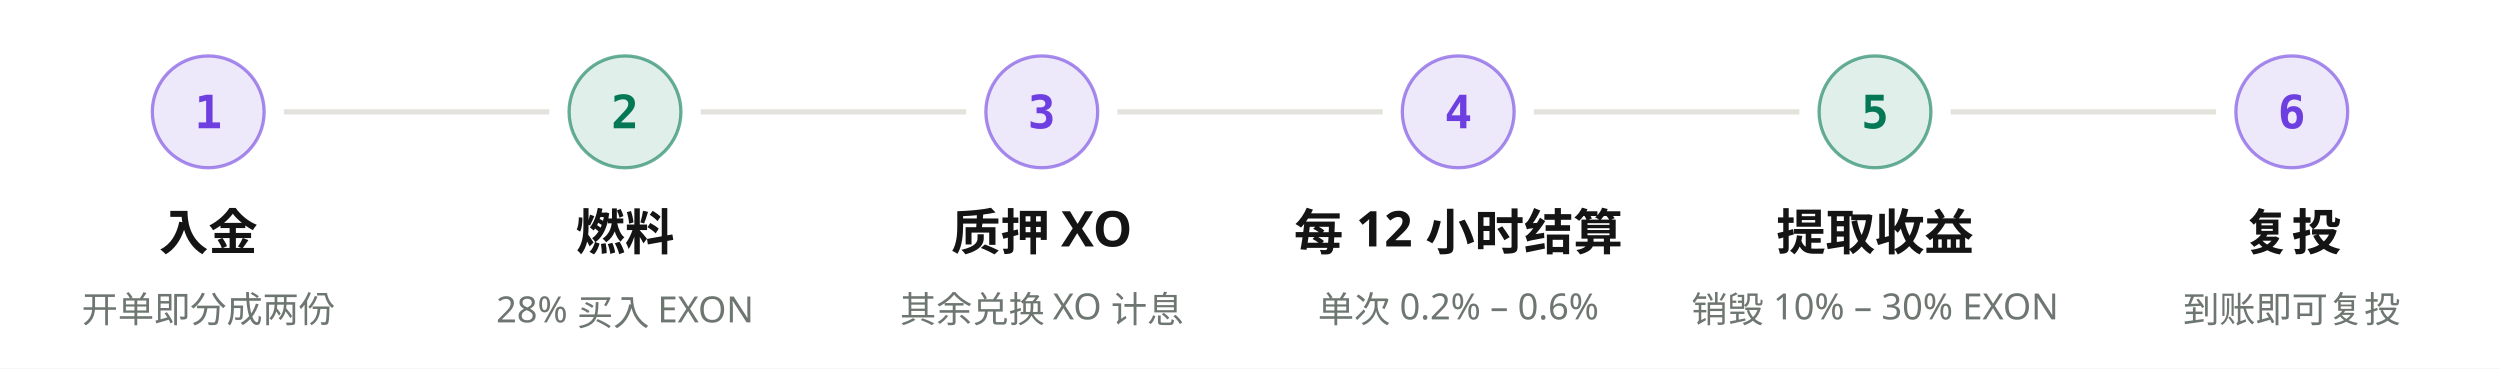
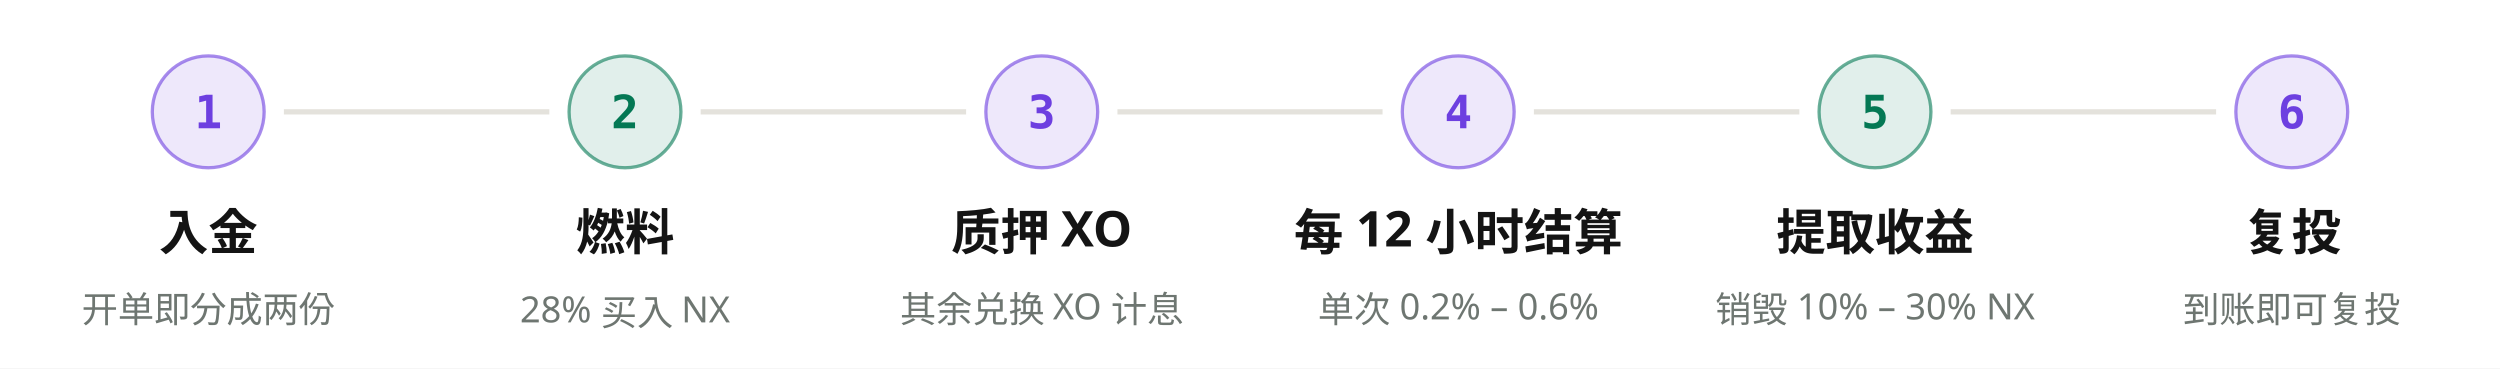
<svg xmlns="http://www.w3.org/2000/svg" viewBox="0 0 760 112" width="760" height="112" style="display:block;background:#FFFFFF">
  <rect width="760" height="112" fill="#FFFFFF" />
  <circle cx="63.3" cy="34" r="17" fill="#6D3FE0" fill-opacity=".12" stroke="#6D3FE0" stroke-opacity=".6" />
  <text x="63.333" y="39" font-size="14" fill="#6D3FE0" font-family="'JetBrains Mono','SF Mono',Menlo,monospace" text-anchor="middle" font-weight="700" letter-spacing="0">1</text>
  <text x="63.333" y="76" font-size="15" fill="#141414" font-family="'PingFang SC','Hiragino Sans GB','Noto Sans SC',sans-serif" text-anchor="middle" font-weight="700" letter-spacing="0">入金</text>
  <text x="63.333" y="98" font-size="11" fill="#6E7671" font-family="'PingFang SC','Hiragino Sans GB','Noto Sans SC',sans-serif" text-anchor="middle" font-weight="400" letter-spacing="0">开单即分成两份</text>
  <line x1="86.3" y1="34" x2="167.0" y2="34" stroke="#E4E2DC" stroke-width="1.6" />
  <circle cx="190.0" cy="34" r="17" fill="#047854" fill-opacity=".12" stroke="#047854" stroke-opacity=".6" />
  <text x="190.0" y="39" font-size="14" fill="#047854" font-family="'JetBrains Mono','SF Mono',Menlo,monospace" text-anchor="middle" font-weight="700" letter-spacing="0">2</text>
  <text x="190.0" y="76" font-size="15" fill="#141414" font-family="'PingFang SC','Hiragino Sans GB','Noto Sans SC',sans-serif" text-anchor="middle" font-weight="700" letter-spacing="0">燃料</text>
-   <text x="190.0" y="98" font-size="11" fill="#6E7671" font-family="'PingFang SC','Hiragino Sans GB','Noto Sans SC',sans-serif" text-anchor="middle" font-weight="400" letter-spacing="0">28% 买入 EXON</text>
+   <text x="190.0" y="98" font-size="11" fill="#6E7671" font-family="'PingFang SC','Hiragino Sans GB','Noto Sans SC',sans-serif" text-anchor="middle" font-weight="400" letter-spacing="0">28% 买入 NX</text>
  <line x1="213.0" y1="34" x2="293.7" y2="34" stroke="#E4E2DC" stroke-width="1.6" />
  <circle cx="316.7" cy="34" r="17" fill="#6D3FE0" fill-opacity=".12" stroke="#6D3FE0" stroke-opacity=".6" />
  <text x="316.667" y="39" font-size="14" fill="#6D3FE0" font-family="'JetBrains Mono','SF Mono',Menlo,monospace" text-anchor="middle" font-weight="700" letter-spacing="0">3</text>
  <text x="316.667" y="76" font-size="15" fill="#141414" font-family="'PingFang SC','Hiragino Sans GB','Noto Sans SC',sans-serif" text-anchor="middle" font-weight="700" letter-spacing="0">质押 XO</text>
  <text x="316.667" y="98" font-size="11" fill="#6E7671" font-family="'PingFang SC','Hiragino Sans GB','Noto Sans SC',sans-serif" text-anchor="middle" font-weight="400" letter-spacing="0">其余兑换 XO 计息</text>
  <line x1="339.7" y1="34" x2="420.3" y2="34" stroke="#E4E2DC" stroke-width="1.6" />
  <circle cx="443.3" cy="34" r="17" fill="#6D3FE0" fill-opacity=".12" stroke="#6D3FE0" stroke-opacity=".6" />
  <text x="443.333" y="39" font-size="14" fill="#6D3FE0" font-family="'JetBrains Mono','SF Mono',Menlo,monospace" text-anchor="middle" font-weight="700" letter-spacing="0">4</text>
  <text x="443.333" y="76" font-size="15" fill="#141414" font-family="'PingFang SC','Hiragino Sans GB','Noto Sans SC',sans-serif" text-anchor="middle" font-weight="700" letter-spacing="0">每 12 小时结算</text>
  <text x="443.333" y="98" font-size="11" fill="#6E7671" font-family="'PingFang SC','Hiragino Sans GB','Noto Sans SC',sans-serif" text-anchor="middle" font-weight="400" letter-spacing="0">单次 0.2% – 0.6%</text>
  <line x1="466.3" y1="34" x2="547.0" y2="34" stroke="#E4E2DC" stroke-width="1.6" />
  <circle cx="570.0" cy="34" r="17" fill="#047854" fill-opacity=".12" stroke="#047854" stroke-opacity=".6" />
  <text x="570.0" y="39" font-size="14" fill="#047854" font-family="'JetBrains Mono','SF Mono',Menlo,monospace" text-anchor="middle" font-weight="700" letter-spacing="0">5</text>
  <text x="570.0" y="76" font-size="15" fill="#141414" font-family="'PingFang SC','Hiragino Sans GB','Noto Sans SC',sans-serif" text-anchor="middle" font-weight="700" letter-spacing="0">提取收益</text>
-   <text x="570.0" y="98" font-size="11" fill="#6E7671" font-family="'PingFang SC','Hiragino Sans GB','Noto Sans SC',sans-serif" text-anchor="middle" font-weight="400" letter-spacing="0">销毁 10% – 30% EXON</text>
+   <text x="570.0" y="98" font-size="11" fill="#6E7671" font-family="'PingFang SC','Hiragino Sans GB','Noto Sans SC',sans-serif" text-anchor="middle" font-weight="400" letter-spacing="0">销毁 10% – 30% NX</text>
  <line x1="593.0" y1="34" x2="673.7" y2="34" stroke="#E4E2DC" stroke-width="1.6" />
  <circle cx="696.7" cy="34" r="17" fill="#6D3FE0" fill-opacity=".12" stroke="#6D3FE0" stroke-opacity=".6" />
  <text x="696.667" y="39" font-size="14" fill="#6D3FE0" font-family="'JetBrains Mono','SF Mono',Menlo,monospace" text-anchor="middle" font-weight="700" letter-spacing="0">6</text>
  <text x="696.667" y="76" font-size="15" fill="#141414" font-family="'PingFang SC','Hiragino Sans GB','Noto Sans SC',sans-serif" text-anchor="middle" font-weight="700" letter-spacing="0">复投</text>
  <text x="696.667" y="98" font-size="11" fill="#6E7671" font-family="'PingFang SC','Hiragino Sans GB','Noto Sans SC',sans-serif" text-anchor="middle" font-weight="400" letter-spacing="0">到账即可复投</text>
</svg>
